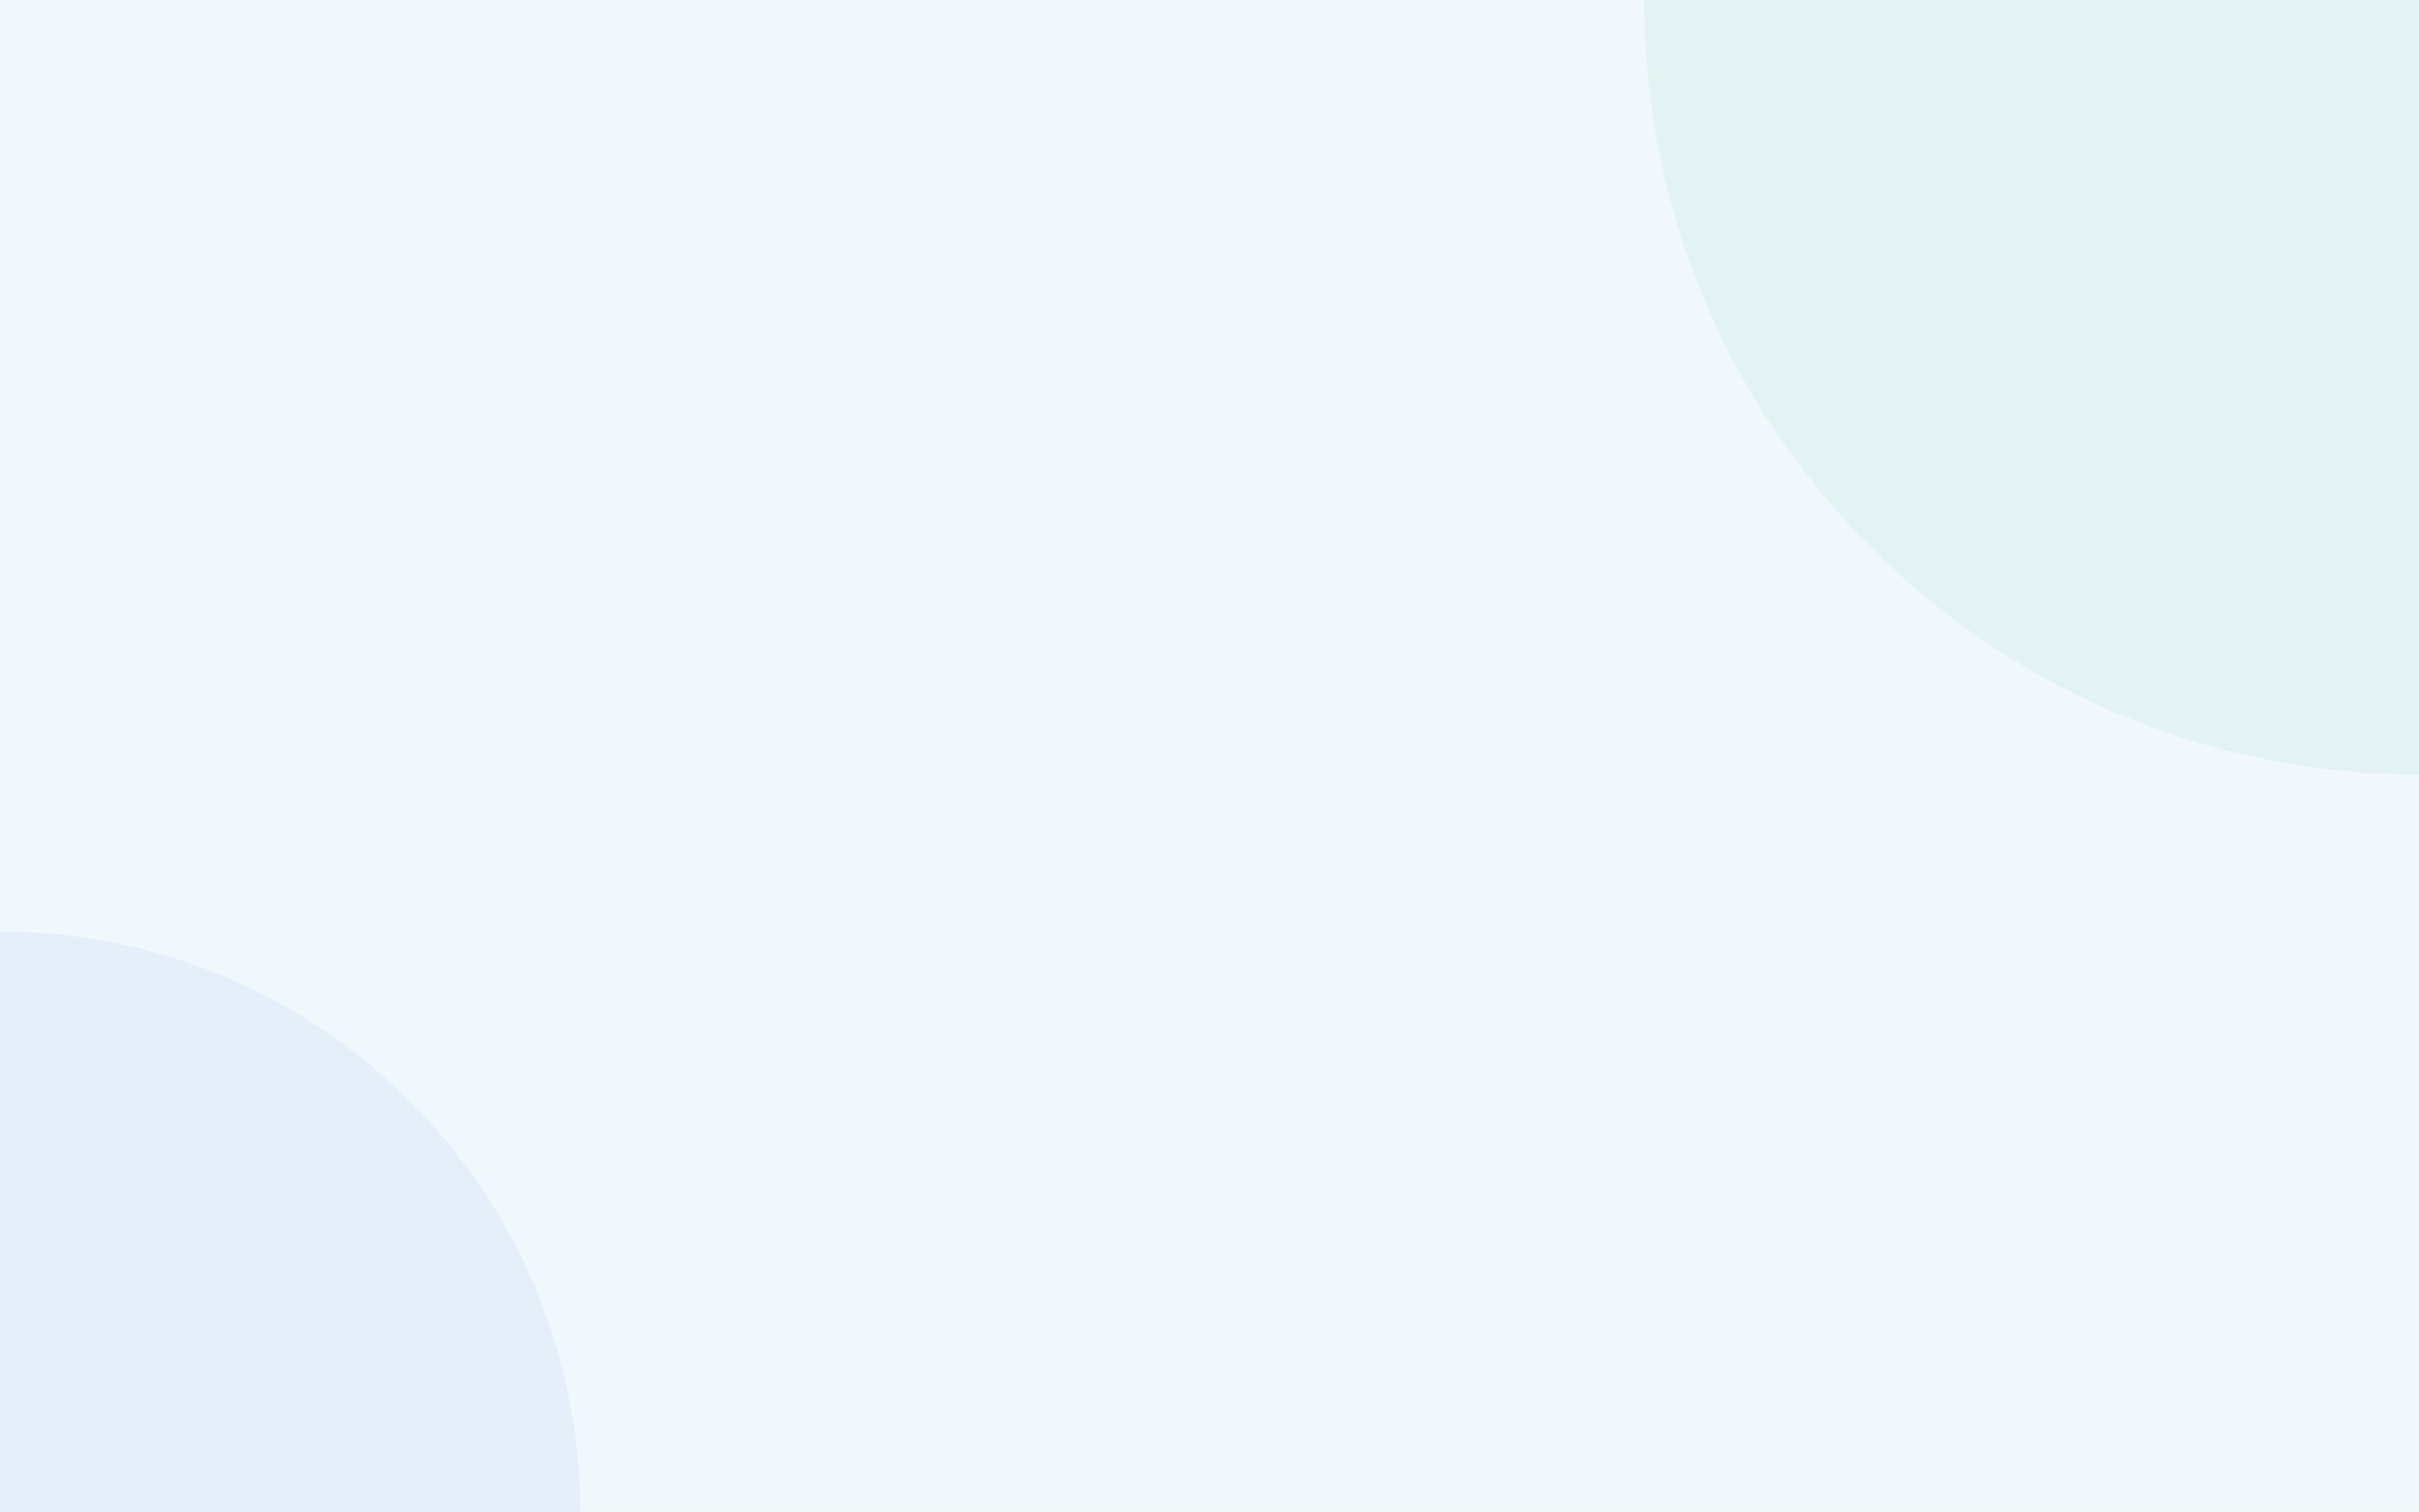
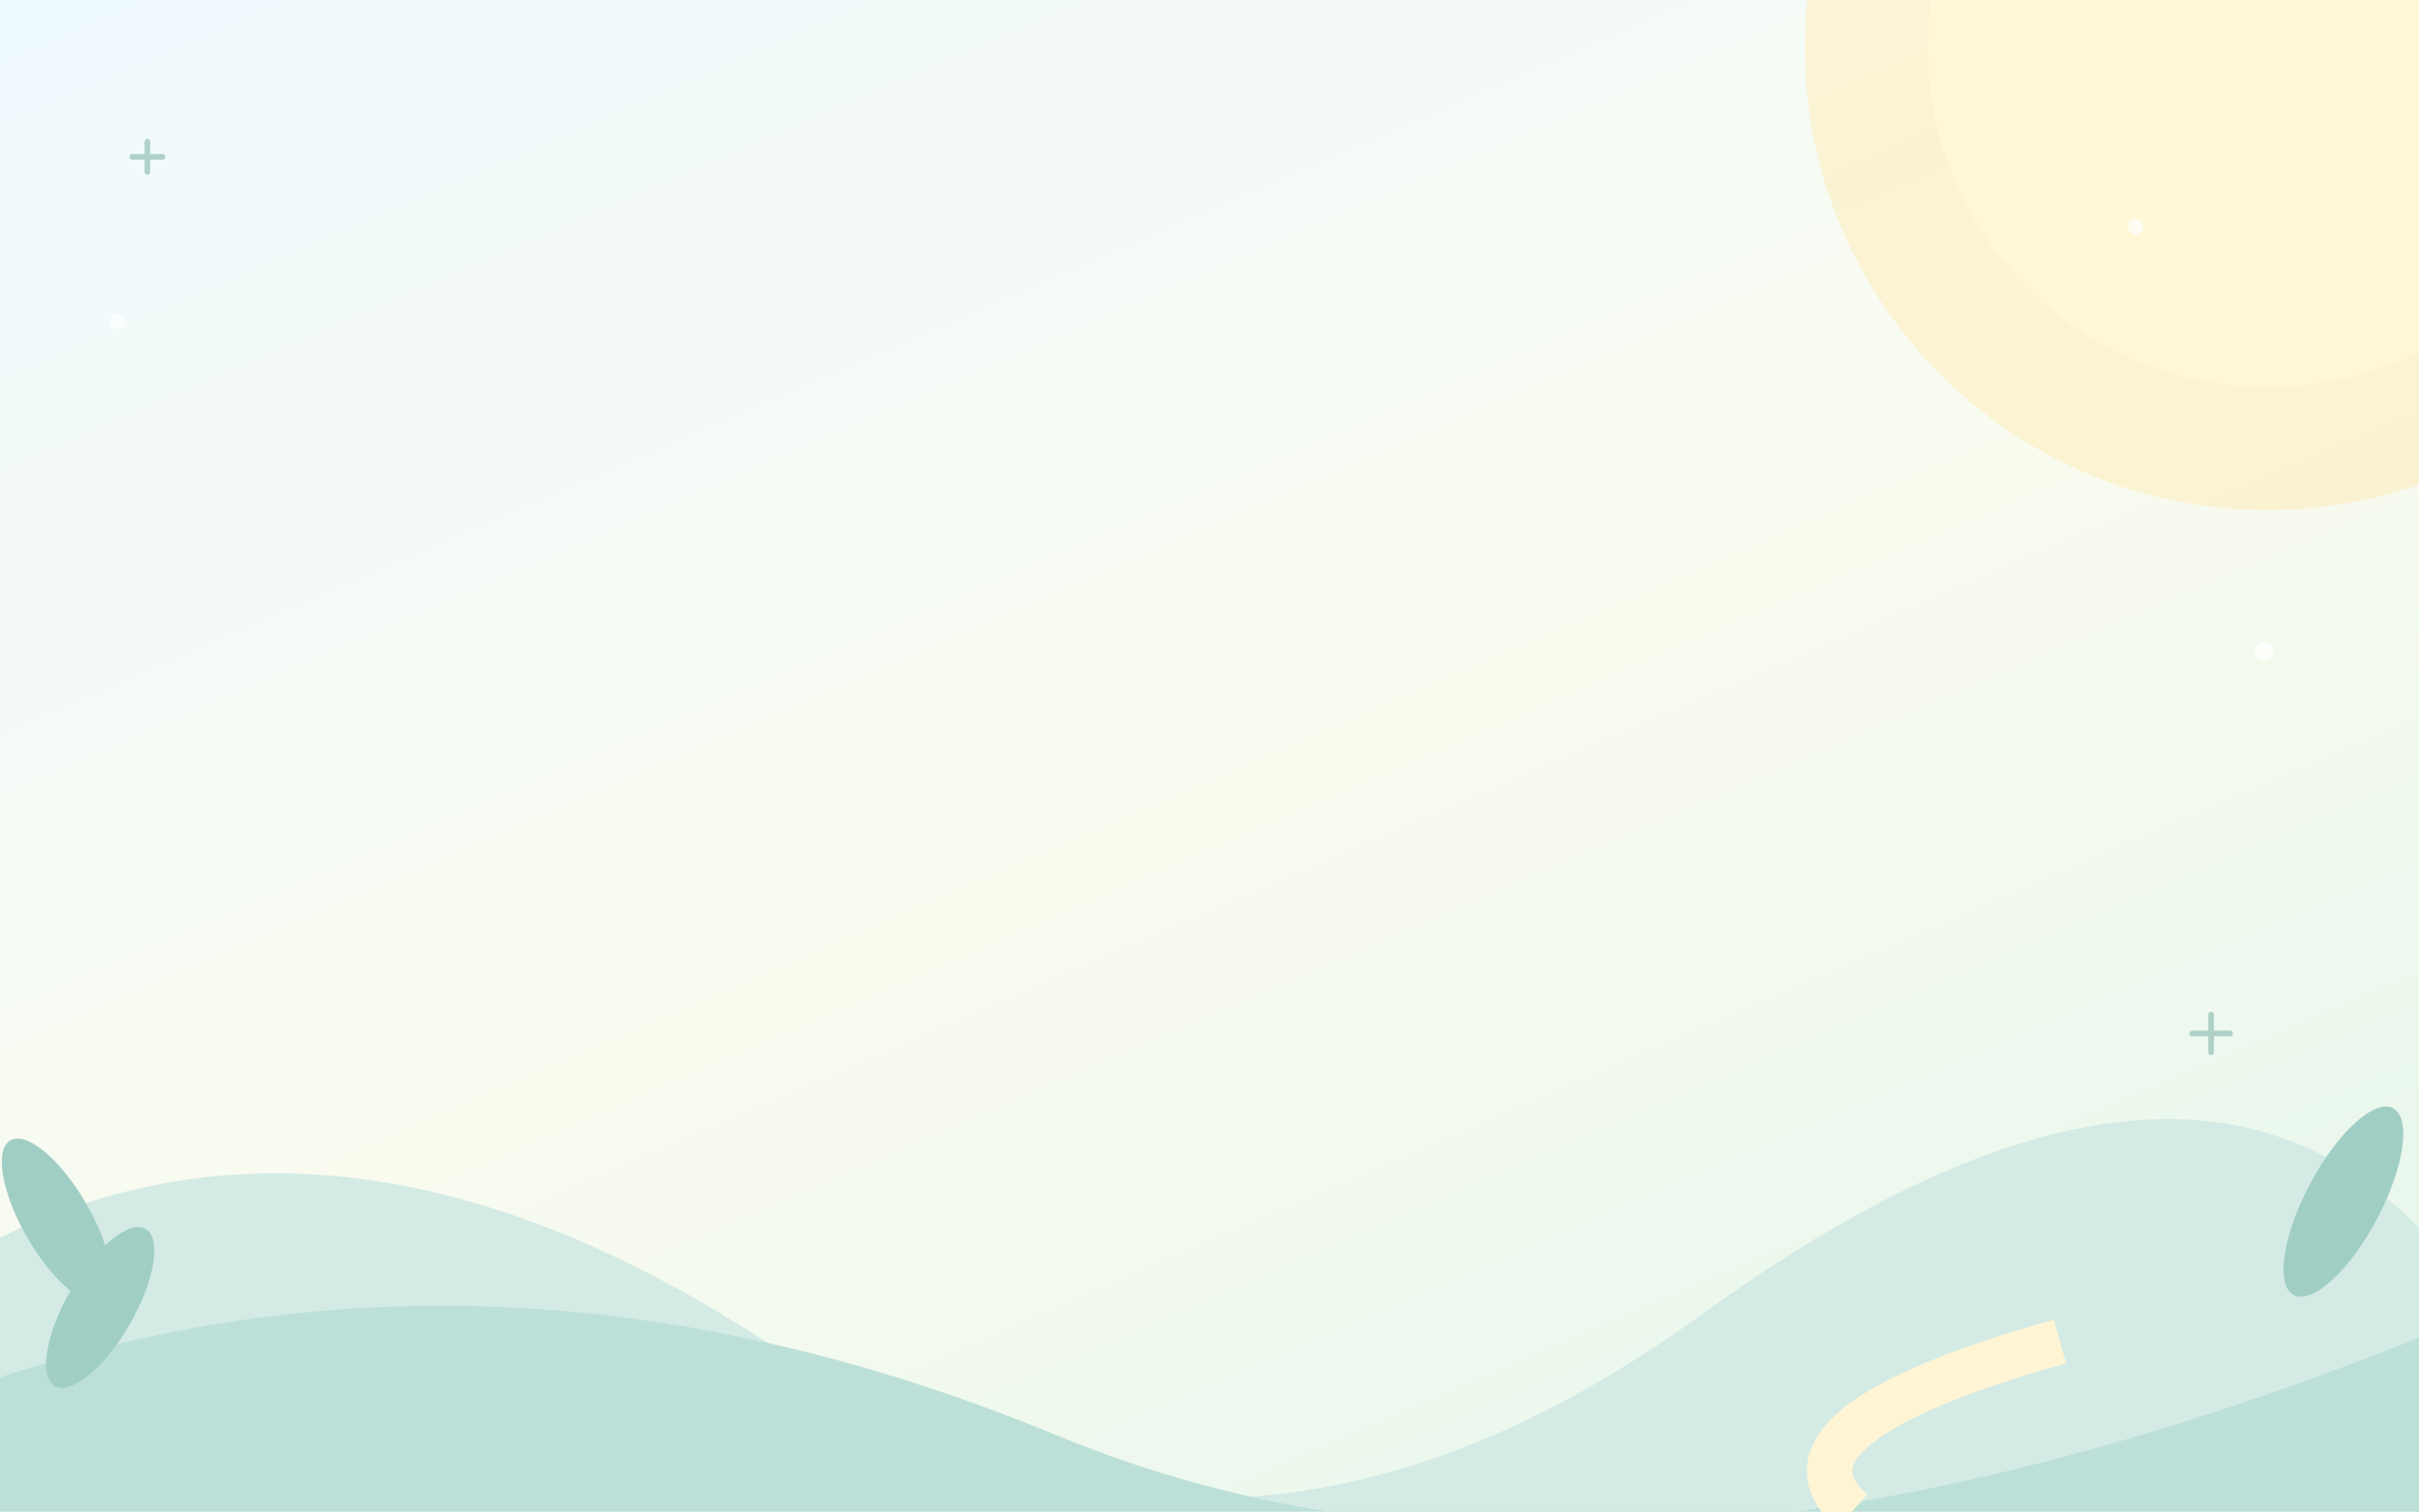
- <svg xmlns="http://www.w3.org/2000/svg" width="1280" height="800">
-   <rect width="1280" height="800" fill="#f1f8fc" />
-   <circle cx="1280" cy="0" r="410" fill="#e3f3f4" />
-   <circle cx="0" cy="800" r="307" fill="#e5effa" />
+ <svg xmlns="http://www.w3.org/2000/svg" width="1280" height="800" viewBox="0 0 1280 800">
+   <defs>
+     <linearGradient id="sky" x2=".7" y2="1">
+       <stop stop-color="#effaff" />
+       <stop offset=".6" stop-color="#f9fbef" />
+       <stop offset="1" stop-color="#e9f7ed" />
+     </linearGradient>
+   </defs>
+   <rect width="1280" height="800" fill="url(#sky)" />
+   <circle cx="1200" cy="25" r="245" fill="#ffe8ad" opacity=".45" />
+   <circle cx="1200" cy="25" r="180" fill="#fff7d7" />
+   <path d="M0 655Q190 563 420 720T900 696 1280 650V800H0Z" fill="#d4eae5" />
+   <path d="M0 729Q270 640 560 760T1280 708V800H0Z" fill="#bce0d7" />
+   <path d="M980 800Q930 755 1090 710" fill="none" stroke="#fff5d4" stroke-width="24" />
+   <g fill="#a0cec4">
+     <ellipse cx="30" cy="646" rx="18" ry="49" transform="rotate(-30 30 646)" />
+     <ellipse cx="53" cy="692" rx="18" ry="48" transform="rotate(30 53 692)" />
+     <ellipse cx="1240" cy="636" rx="20" ry="56" transform="rotate(28 1240 636)" />
+   </g>
+   <g fill="#ffffff" opacity=".7">
+     <circle cx="62" cy="170" r="4" />
+     <circle cx="1198" cy="345" r="5" />
+     <circle cx="1130" cy="120" r="4" />
+     <path d="M70 83h16M78 75v16M1160 547h20M1170 537v20" stroke="#94bfb5" stroke-width="3" stroke-linecap="round" />
+   </g>
</svg>
